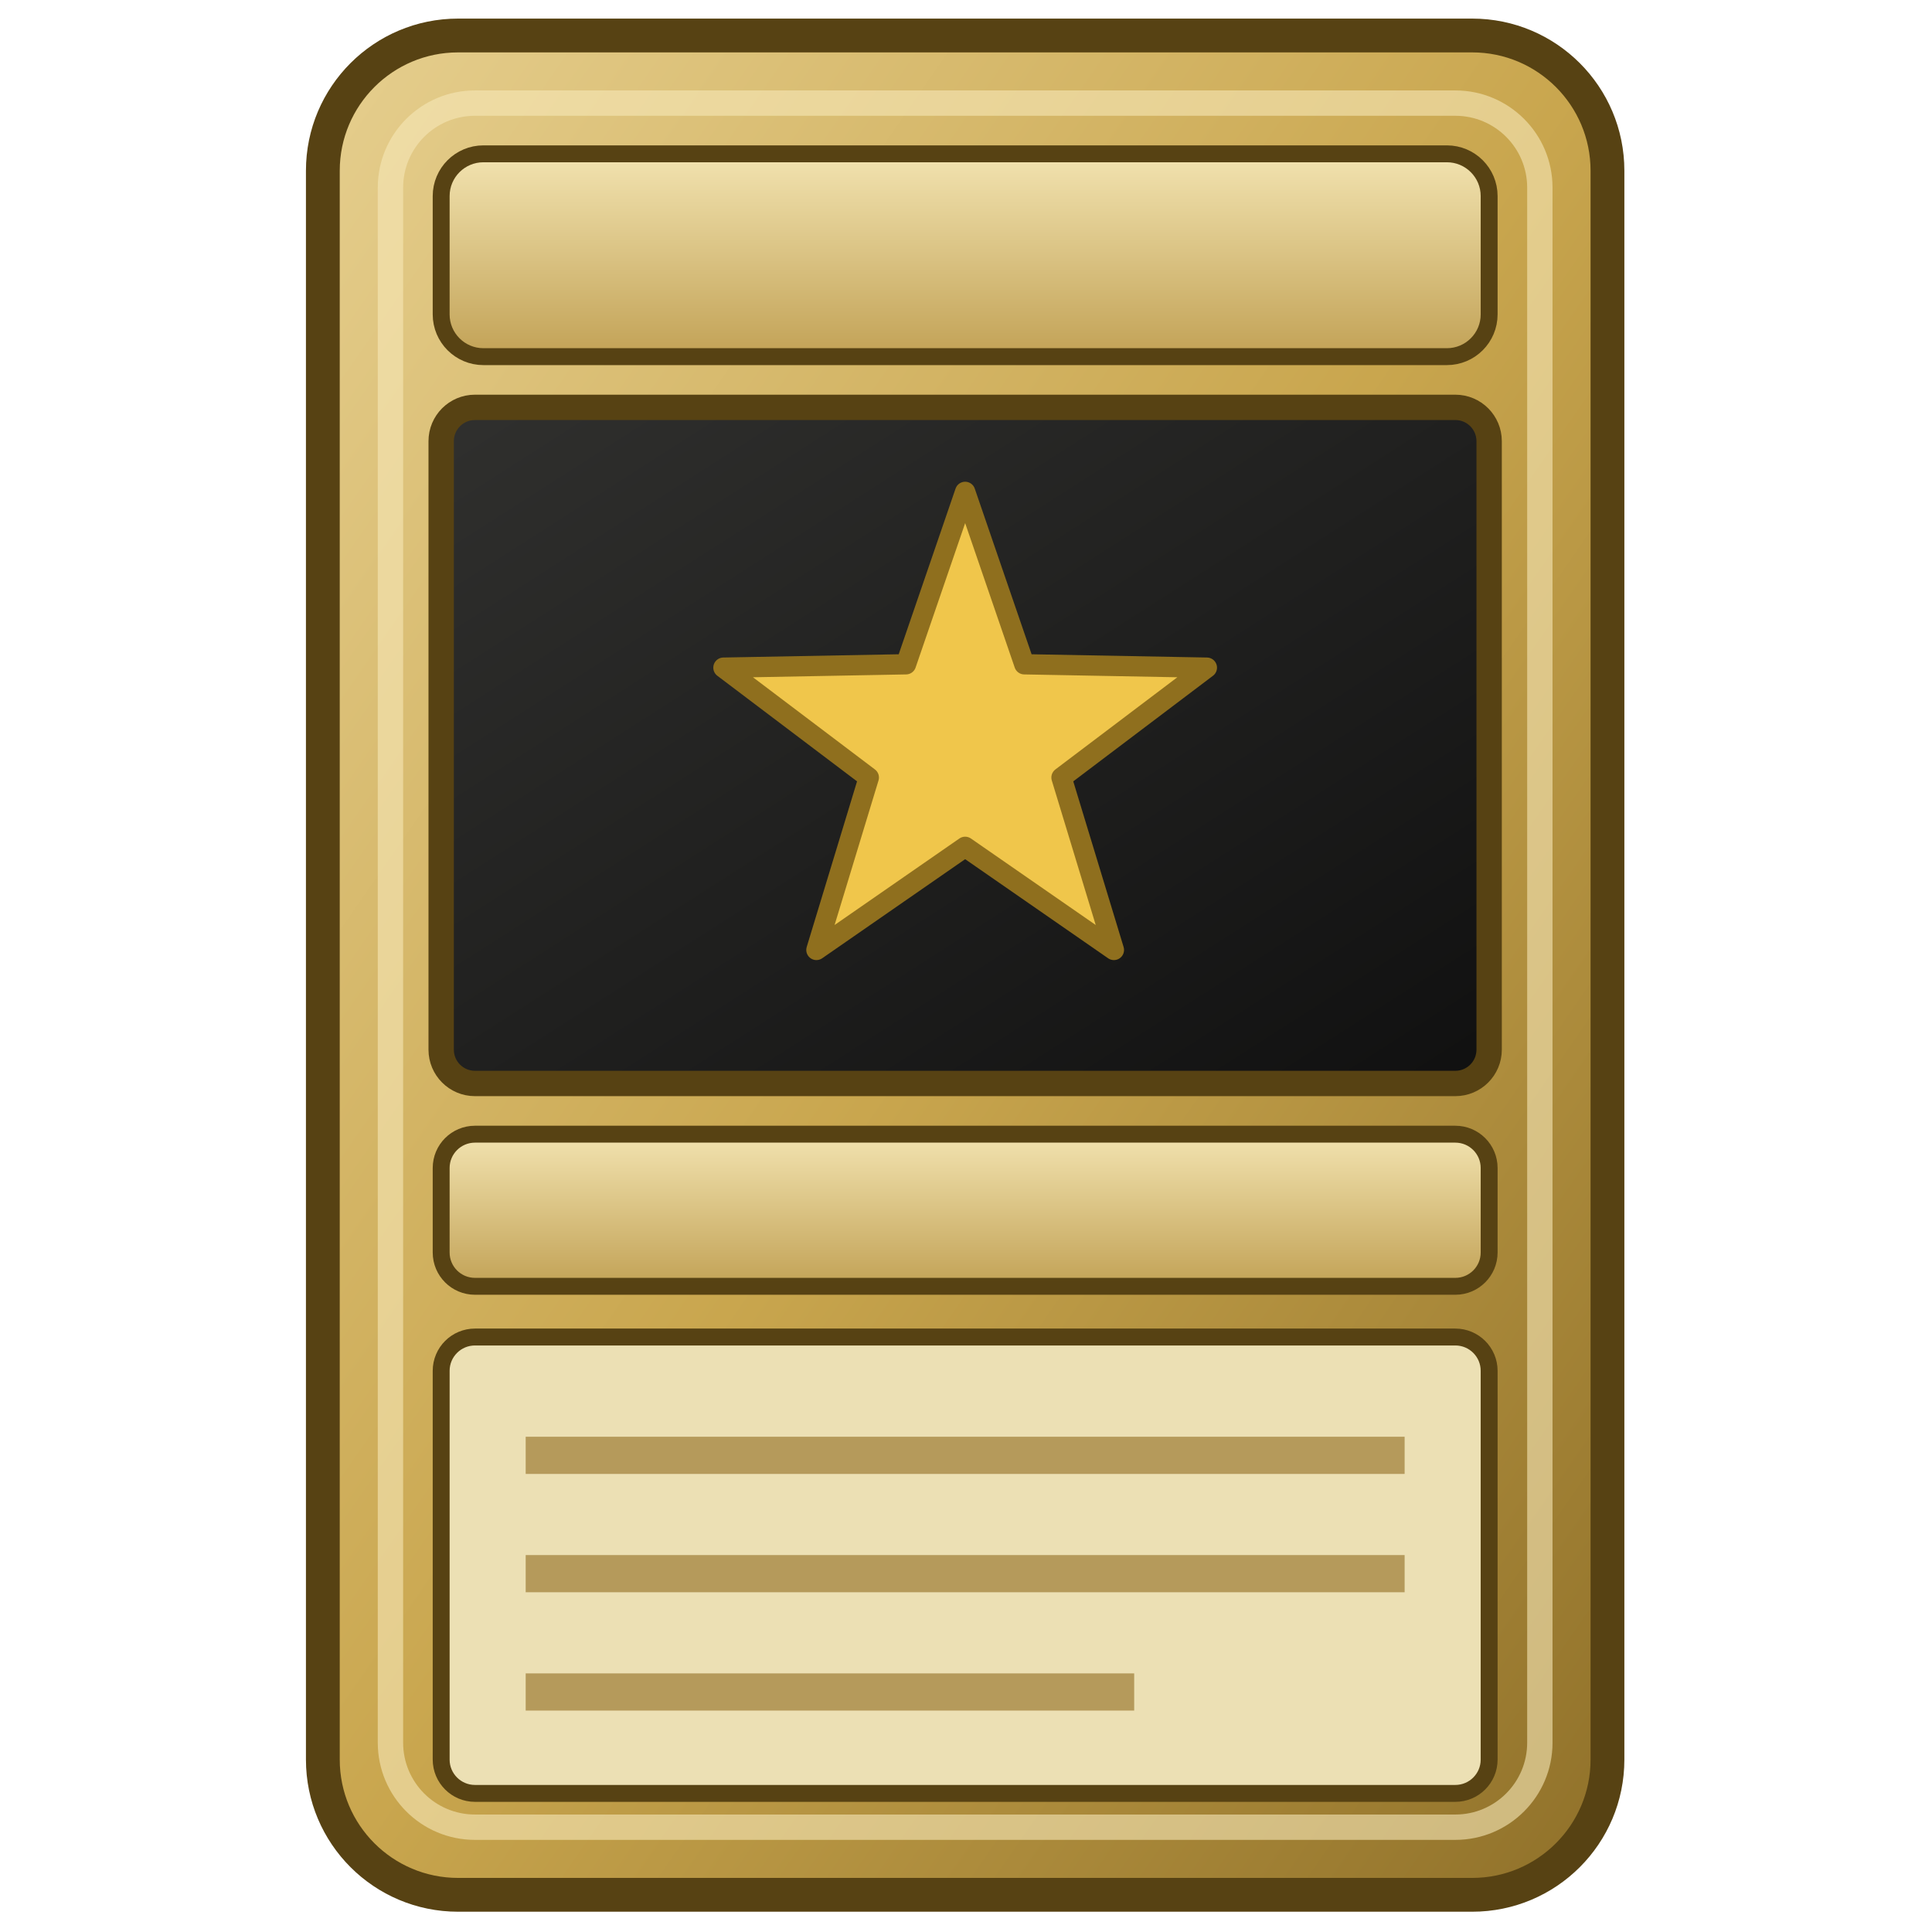
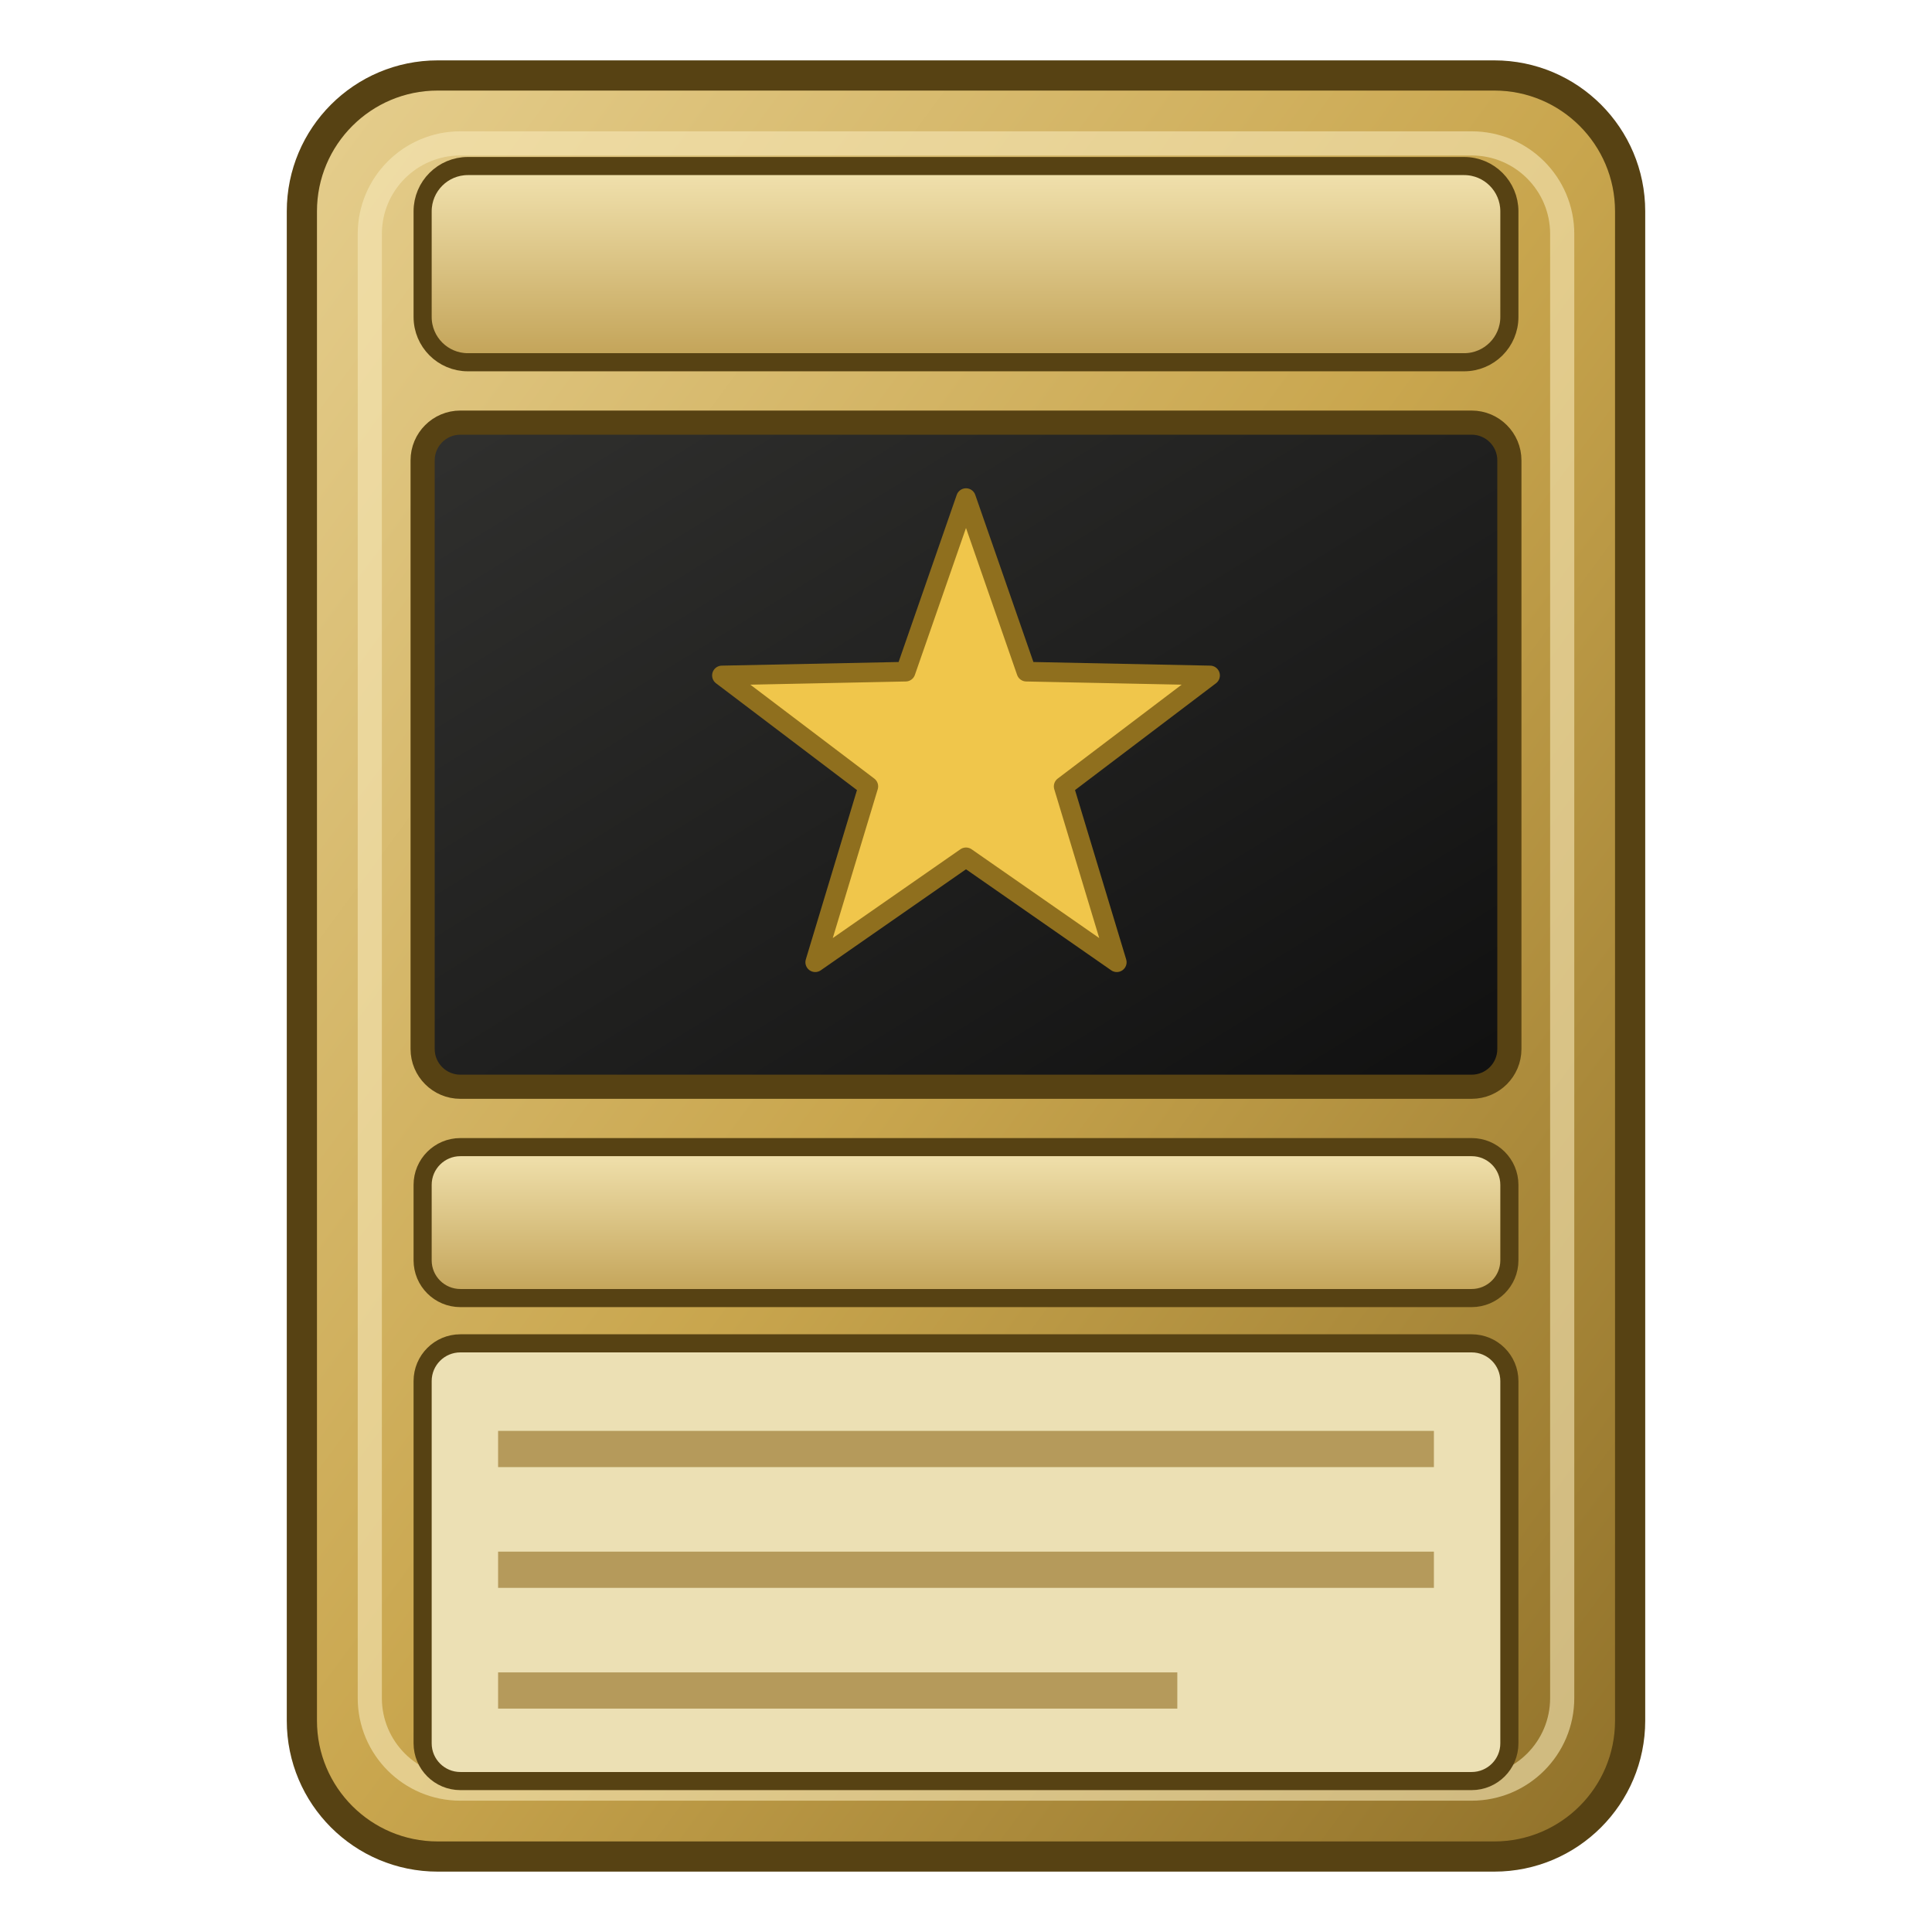
- <svg xmlns="http://www.w3.org/2000/svg" viewBox="6.9 6.9 114.3 114.3" width="128" height="128">
+ <svg xmlns="http://www.w3.org/2000/svg" viewBox="0 0 128 128" width="128" height="128">
  <defs>
    <linearGradient id="border" x1="0" y1="0" x2="1" y2="1">
      <stop offset="0" stop-color="#e6cf8f" />
      <stop offset="0.5" stop-color="#c9a64e" />
      <stop offset="1" stop-color="#8f7029" />
    </linearGradient>
    <linearGradient id="bar" x1="0" y1="0" x2="0" y2="1">
      <stop offset="0" stop-color="#f2e3b0" />
      <stop offset="1" stop-color="#c2a256" />
    </linearGradient>
    <linearGradient id="art" x1="0" y1="0" x2="1" y2="1">
      <stop offset="0" stop-color="#30302e" />
      <stop offset="1" stop-color="#101010" />
    </linearGradient>
  </defs>
-   <rect x="26" y="9" width="76" height="110" rx="8" fill="url(#border)" stroke="#574213" stroke-width="2" />
-   <rect x="30" y="13" width="68" height="102" rx="5" fill="none" stroke="#f6e8b8" stroke-width="1.5" opacity="0.6" />
-   <rect x="33" y="16" width="62" height="12" rx="2.5" fill="url(#bar)" stroke="#574213" stroke-width="1" />
-   <rect x="33" y="31" width="62" height="40" rx="2" fill="url(#art)" stroke="#574213" stroke-width="1.5" />
-   <path d="M64 36 L67.5 46.2 L78.3 46.4 L69.7 52.9 L72.8 63.1 L64 57 L55.2 63.1 L58.3 52.9 L49.7 46.4 L60.5 46.2 Z" fill="#f0c64b" stroke="#8f6f1e" stroke-width="1.2" stroke-linejoin="round" />
-   <rect x="33" y="74" width="62" height="9" rx="2" fill="url(#bar)" stroke="#574213" stroke-width="1" />
-   <rect x="33" y="86" width="62" height="27" rx="2" fill="#ece0b4" stroke="#574213" stroke-width="1" />
-   <line x1="38" y1="93" x2="90" y2="93" stroke="#b59a5b" stroke-width="2.2" />
-   <line x1="38" y1="100" x2="90" y2="100" stroke="#b59a5b" stroke-width="2.2" />
-   <line x1="38" y1="107" x2="74" y2="107" stroke="#b59a5b" stroke-width="2.2" />
+   <rect x="20" y="5" width="88" height="118" rx="9" fill="url(#border)" stroke="#574213" stroke-width="2" />
+   <rect x="24.5" y="9.5" width="79" height="109" rx="6" fill="none" stroke="#f6e8b8" stroke-width="1.6" opacity="0.6" />
+   <rect x="28" y="11" width="72" height="13" rx="3" fill="url(#bar)" stroke="#574213" stroke-width="1.2" />
+   <rect x="28" y="28" width="72" height="44" rx="2.5" fill="url(#art)" stroke="#574213" stroke-width="1.6" />
+   <path d="M64 33 L68 44.5 L80.17 44.75 L70.47 52.1 L73.99 63.75 L64 56.8 L54.01 63.75 L57.53 52.1 L47.83 44.75 L60 44.5 Z" fill="#f0c64b" stroke="#8f6f1e" stroke-width="1.3" stroke-linejoin="round" />
+   <rect x="28" y="76" width="72" height="10" rx="2.5" fill="url(#bar)" stroke="#574213" stroke-width="1.2" />
+   <rect x="28" y="89" width="72" height="29" rx="2.5" fill="#ece0b4" stroke="#574213" stroke-width="1.2" />
+   <line x1="33" y1="96" x2="95" y2="96" stroke="#b59a5b" stroke-width="2.4" />
+   <line x1="33" y1="104" x2="95" y2="104" stroke="#b59a5b" stroke-width="2.4" />
+   <line x1="33" y1="112" x2="78" y2="112" stroke="#b59a5b" stroke-width="2.4" />
</svg>
